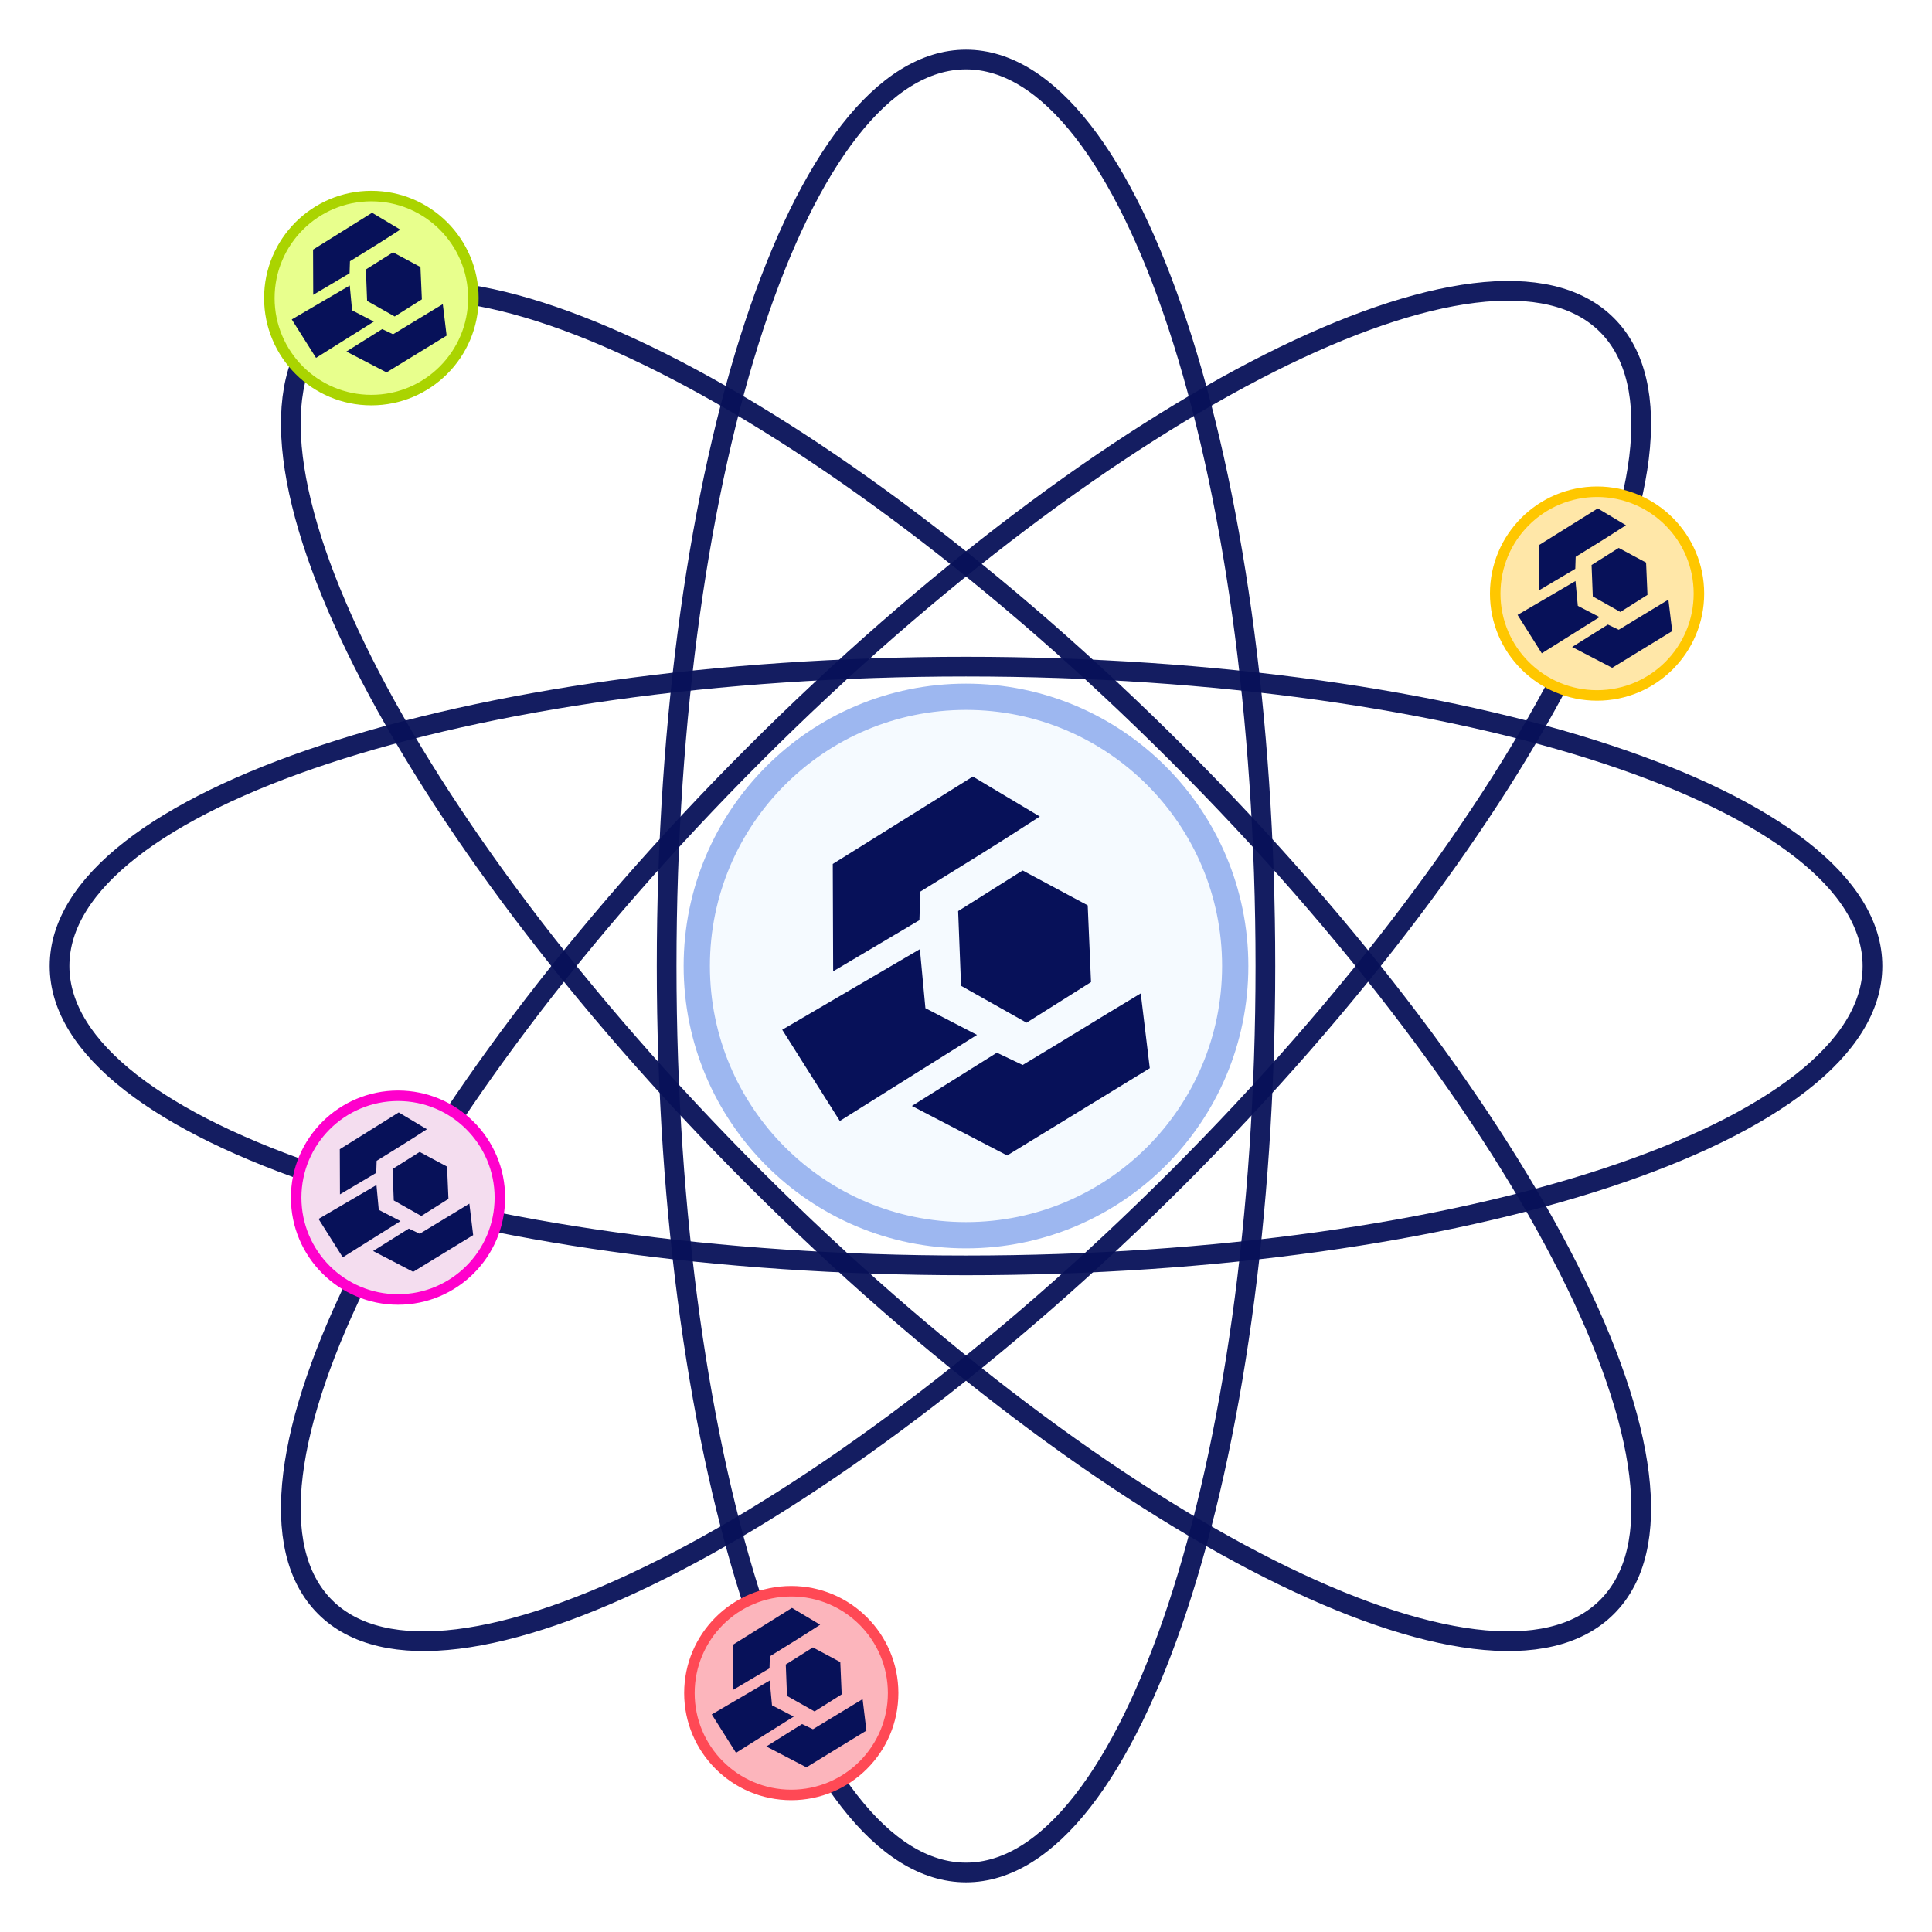
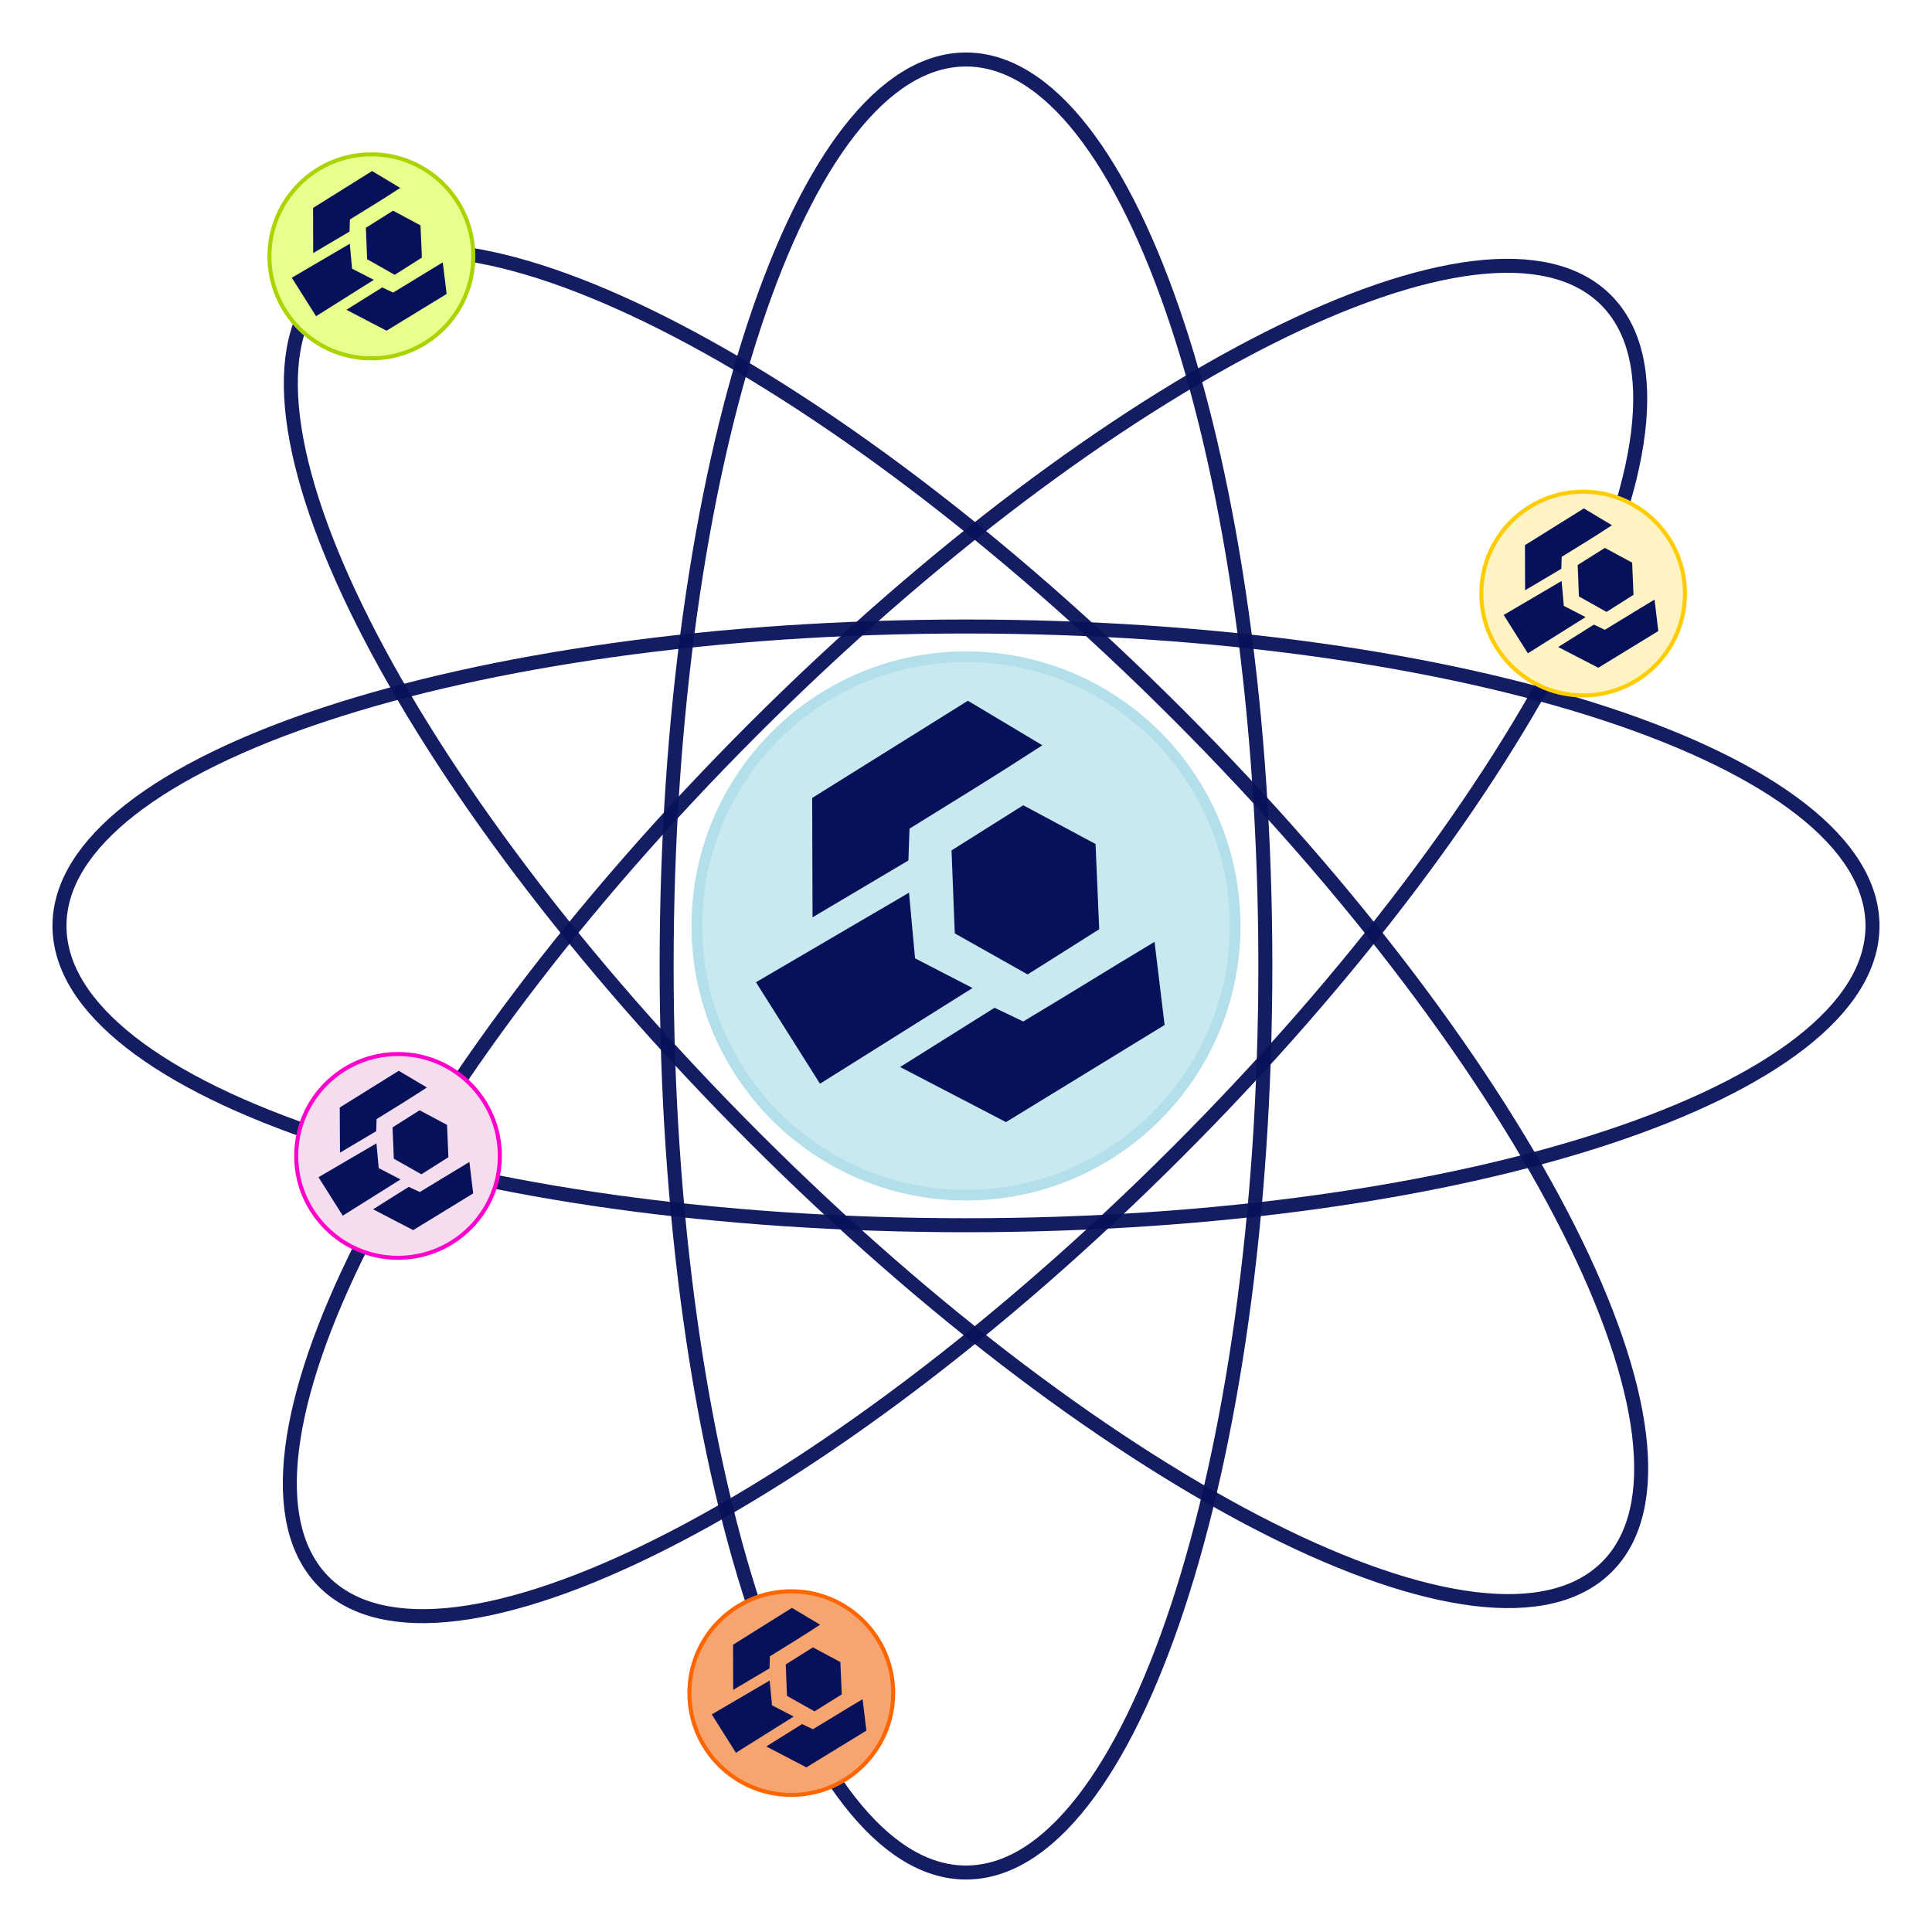
- <svg xmlns="http://www.w3.org/2000/svg" width="73.557mm" height="73.557mm" viewBox="0 0 73.557 73.557" version="1.1" id="svg8">
-   <defs id="defs2" />
-   <g id="layer1" transform="translate(-54.31814,-58.06038)">
-     <g id="g18520">
-       <g id="g1210" transform="matrix(0.7651163,0,0,0.7651163,-1.435924,-9.960719)">
-         <circle r="13.397" cy="136.972" cx="120.939" id="path1058-5" style="opacity:0.383;vector-effect:none;fill:#e6f1ff;fill-opacity:1;stroke:#0044d7;stroke-width:1.307;stroke-linecap:round;stroke-linejoin:bevel;stroke-miterlimit:4;stroke-dasharray:none;stroke-dashoffset:0;stroke-opacity:1" />
+ <svg xmlns="http://www.w3.org/2000/svg" xmlns:xlink="http://www.w3.org/1999/xlink" width="60px" height="60px" viewBox="0 0 60 60" version="1.1">
+   <defs>
+     <filter id="alpha" filterUnits="objectBoundingBox" x="0%" y="0%" width="100%" height="100%">
+       <feColorMatrix type="matrix" in="SourceGraphic" values="0 0 0 0 1 0 0 0 0 1 0 0 0 0 1 0 0 0 1 0" />
+     </filter>
+     <mask id="mask0">
+       <g filter="url(#alpha)">
+         <rect x="0" y="0" width="60" height="60" style="fill:rgb(0%,0%,0%);fill-opacity:0.383;stroke:none;" />
      </g>
-       <ellipse style="opacity:0.948;vector-effect:none;fill:none;fill-opacity:1;stroke:#071159;stroke-width:0.75;stroke-linecap:round;stroke-linejoin:bevel;stroke-miterlimit:4;stroke-dasharray:none;stroke-dashoffset:0;stroke-opacity:1" id="path1563" cx="91.097" cy="94.839" rx="11.398" ry="34.512" />
-       <ellipse style="opacity:0.948;vector-effect:none;fill:none;fill-opacity:1;stroke:#071159;stroke-width:0.75;stroke-linecap:round;stroke-linejoin:bevel;stroke-miterlimit:4;stroke-dasharray:none;stroke-dashoffset:0;stroke-opacity:1" id="path1563-9" cx="94.839" cy="-91.097" rx="11.398" ry="34.512" transform="rotate(90)" />
-       <ellipse style="opacity:0.948;vector-effect:none;fill:none;fill-opacity:1;stroke:#071159;stroke-width:0.75;stroke-linecap:round;stroke-linejoin:bevel;stroke-miterlimit:4;stroke-dasharray:none;stroke-dashoffset:0;stroke-opacity:1" id="path1563-5" cx="131.477" cy="2.646" rx="11.398" ry="34.512" transform="rotate(45)" />
-       <ellipse style="opacity:0.948;vector-effect:none;fill:none;fill-opacity:1;stroke:#071159;stroke-width:0.75;stroke-linecap:round;stroke-linejoin:bevel;stroke-miterlimit:4;stroke-dasharray:none;stroke-dashoffset:0;stroke-opacity:1" id="path1563-5-0" cx="2.646" cy="131.477" rx="11.398" ry="34.512" transform="matrix(-0.7071068,0.7071068,0.7071068,0.7071068,0,0)" />
-       <g id="g17626" transform="translate(0,1.5875)">
-         <circle style="opacity:1;vector-effect:none;fill:#f4ddef;fill-opacity:1;stroke:#ff00cc;stroke-width:0.4;stroke-linecap:round;stroke-linejoin:bevel;stroke-miterlimit:4;stroke-dasharray:none;stroke-dashoffset:0;stroke-opacity:1" id="path1058-32" cx="69.472" cy="102.07" r="3.878" />
-         <g id="g852-06" transform="matrix(0.07659697,0,0,0.07659697,64.68312,85.3158)">
-           <path d="m 60.409,220.139 -0.609,-15.622 13.481,-8.494 13.613,7.295 0.692,16.043 -13.481,8.493 z" style="fill:#071159;fill-rule:evenodd" id="path2-1" />
-           <path d="m 33.663,217.112 -0.082,-22.45 29.291,-18.281 14.009,8.363 c -10.103,6.564 -14.745,9.331 -24.988,15.699 l -0.193,5.975 z" style="fill:#071159;fill-rule:evenodd" id="path4-5" />
-           <path d="m 35.055,248.407 -12.043,-19.081 28.786,-16.845 1.156,12.335 10.793,5.589 z" style="fill:#071159;fill-rule:evenodd" id="path6-5" />
-           <path d="m 50.128,245.264 19.919,10.355 29.829,-18.249 -1.893,-15.642 c -10.338,6.184 -14.348,8.786 -24.688,14.966 l -5.399,-2.566 z" style="fill:#071159;fill-rule:evenodd" id="path8-4" />
-         </g>
+     </mask>
+     <clipPath id="clip1">
+       <rect x="0" y="0" width="60" height="60" />
+     </clipPath>
+     <g id="surface5" clip-path="url(#clip1)">
+       <path style="fill-rule:nonzero;fill:rgb(21.569%,67.059%,78.431%);fill-opacity:0.707;stroke-width:0.529;stroke-linecap:round;stroke-linejoin:bevel;stroke:rgb(21.569%,67.059%,78.431%);stroke-opacity:1;stroke-miterlimit:4;" d="M 134.334 136.97 C 134.334 144.368 128.338 150.371 120.939 150.371 C 113.541 150.371 107.545 144.368 107.545 136.97 C 107.545 129.572 113.541 123.576 120.939 123.576 C 128.338 123.576 134.334 129.572 134.334 136.97 Z M 134.334 136.97 " transform="matrix(0.624098,0,0,0.624098,-45.47804,-56.72887)" />
+     </g>
+     <mask id="mask1">
+       <g filter="url(#alpha)">
+         <rect x="0" y="0" width="60" height="60" style="fill:rgb(0%,0%,0%);fill-opacity:0.948;stroke:none;" />
      </g>
-       <circle style="vector-effect:none;fill:#ffe7a8;fill-opacity:1;stroke:#ffc700;stroke-width:0.4;stroke-linecap:round;stroke-linejoin:bevel;stroke-miterlimit:4;stroke-dasharray:none;stroke-dashoffset:0;stroke-opacity:1" id="path1058-3-6" cx="115.123" cy="80.66" r="3.878" />
-       <g id="g852-1-5" transform="matrix(0.07659697,0,0,0.07659697,110.3336,63.9065)">
-         <path d="m 60.409,220.139 -0.609,-15.622 13.481,-8.494 13.613,7.295 0.692,16.043 -13.481,8.493 z" style="fill:#071159;fill-rule:evenodd" id="path2-9-6" />
-         <path d="m 33.663,217.112 -0.082,-22.45 29.291,-18.281 14.009,8.363 c -10.103,6.564 -14.745,9.331 -24.988,15.699 l -0.193,5.975 z" style="fill:#071159;fill-rule:evenodd" id="path4-4-9" />
-         <path d="m 35.055,248.407 -12.043,-19.081 28.786,-16.845 1.156,12.335 10.793,5.589 z" style="fill:#071159;fill-rule:evenodd" id="path6-7-3" />
-         <path d="m 50.128,245.264 19.919,10.355 29.829,-18.249 -1.893,-15.642 c -10.338,6.184 -14.348,8.786 -24.688,14.966 l -5.399,-2.566 z" style="fill:#071159;fill-rule:evenodd" id="path8-8-7" />
+     </mask>
+     <clipPath id="clip2">
+       <rect x="0" y="0" width="60" height="60" />
+     </clipPath>
+     <g id="surface8" clip-path="url(#clip2)">
+       <path style="fill:none;stroke-width:0.533;stroke-linecap:round;stroke-linejoin:bevel;stroke:rgb(2.745%,6.667%,34.902%);stroke-opacity:1;stroke-miterlimit:4;" d="M 102.494 94.839 C 102.494 113.899 97.389 129.353 91.097 129.353 C 84.804 129.353 79.699 113.899 79.699 94.839 C 79.699 75.779 84.804 60.326 91.097 60.326 C 97.389 60.326 102.494 75.779 102.494 94.839 Z M 102.494 94.839 " transform="matrix(0.81569,0,0,0.81569,-44.30677,-47.35928)" />
+     </g>
+     <mask id="mask2">
+       <g filter="url(#alpha)">
+         <rect x="0" y="0" width="60" height="60" style="fill:rgb(0%,0%,0%);fill-opacity:0.948;stroke:none;" />
      </g>
-       <g id="g852-1-5-6" transform="matrix(0.1820648,0,0,0.1820648,79.91003,55.51306)">
-         <path d="m 60.409,220.139 -0.609,-15.622 13.481,-8.494 13.613,7.295 0.692,16.043 -13.481,8.493 z" style="fill:#071159;fill-rule:evenodd" id="path2-9-6-2" />
-         <path d="m 33.663,217.112 -0.082,-22.45 29.291,-18.281 14.009,8.363 c -10.103,6.564 -14.745,9.331 -24.988,15.699 l -0.193,5.975 z" style="fill:#071159;fill-rule:evenodd" id="path4-4-9-3" />
-         <path d="m 35.055,248.407 -12.043,-19.081 28.786,-16.845 1.156,12.335 10.793,5.589 z" style="fill:#071159;fill-rule:evenodd" id="path6-7-3-1" />
-         <path d="m 50.128,245.264 19.919,10.355 29.829,-18.249 -1.893,-15.642 c -10.338,6.184 -14.348,8.786 -24.688,14.966 l -5.399,-2.566 z" style="fill:#071159;fill-rule:evenodd" id="path8-8-7-2" />
+     </mask>
+     <clipPath id="clip3">
+       <rect x="0" y="0" width="60" height="60" />
+     </clipPath>
+     <g id="surface11" clip-path="url(#clip3)">
+       <path style="fill:none;stroke-width:0.533;stroke-linecap:round;stroke-linejoin:bevel;stroke:rgb(2.745%,6.667%,34.902%);stroke-opacity:1;stroke-miterlimit:4;" d="M 104.709 -91.097 C 104.709 -72.037 99.609 -56.583 93.311 -56.583 C 87.019 -56.583 81.914 -72.037 81.914 -91.097 C 81.914 -110.157 87.019 -125.61 93.311 -125.61 C 99.609 -125.61 104.709 -110.157 104.709 -91.097 Z M 104.709 -91.097 " transform="matrix(0.00000000000000005,0.81569,-0.81569,0.00000000000000005,-44.30677,-47.35928)" />
+     </g>
+     <mask id="mask3">
+       <g filter="url(#alpha)">
+         <rect x="0" y="0" width="60" height="60" style="fill:rgb(0%,0%,0%);fill-opacity:0.948;stroke:none;" />
      </g>
-       <g id="g17634">
-         <circle style="opacity:1;vector-effect:none;fill:#fcb5bc;fill-opacity:1;stroke:#ff4955;stroke-width:0.4;stroke-linecap:round;stroke-linejoin:bevel;stroke-miterlimit:4;stroke-dasharray:none;stroke-dashoffset:0;stroke-opacity:1" id="path1058-8" cx="84.444" cy="122.521" r="3.878" />
-         <g id="g852-9" transform="matrix(0.07659744,0,0,0.07659744,79.65468,105.7673)">
-           <path d="m 60.409,220.139 -0.609,-15.622 13.481,-8.494 13.613,7.295 0.692,16.043 -13.481,8.493 z" style="fill:#071159;fill-rule:evenodd" id="path2-7" />
-           <path d="m 33.663,217.112 -0.082,-22.45 29.291,-18.281 14.009,8.363 c -10.103,6.564 -14.745,9.331 -24.988,15.699 l -0.193,5.975 z" style="fill:#071159;fill-rule:evenodd" id="path4-3" />
-           <path d="m 35.055,248.407 -12.043,-19.081 28.786,-16.845 1.156,12.335 10.793,5.589 z" style="fill:#071159;fill-rule:evenodd" id="path6-6" />
-           <path d="m 50.128,245.264 19.919,10.355 29.829,-18.249 -1.893,-15.642 c -10.338,6.184 -14.348,8.786 -24.688,14.966 l -5.399,-2.566 z" style="fill:#071159;fill-rule:evenodd" id="path8-1" />
-         </g>
+     </mask>
+     <clipPath id="clip4">
+       <rect x="0" y="0" width="60" height="60" />
+     </clipPath>
+     <g id="surface14" clip-path="url(#clip4)">
+       <path style="fill:none;stroke-width:0.533;stroke-linecap:round;stroke-linejoin:bevel;stroke:rgb(2.745%,6.667%,34.902%);stroke-opacity:1;stroke-miterlimit:4;" d="M 142.174 1.999 C 142.174 21.057 137.071 36.509 130.776 36.512 C 124.481 36.509 119.377 21.057 119.377 1.999 C 119.381 -17.062 124.484 -32.513 130.776 -32.513 C 137.074 -32.513 142.177 -17.062 142.174 1.999 Z M 142.174 1.999 " transform="matrix(0.57678,0.57678,-0.57678,0.57678,-44.30677,-47.35928)" />
+     </g>
+     <mask id="mask4">
+       <g filter="url(#alpha)">
+         <rect x="0" y="0" width="60" height="60" style="fill:rgb(0%,0%,0%);fill-opacity:0.948;stroke:none;" />
      </g>
-       <g id="g17618" transform="translate(0,1.5875)">
-         <circle style="opacity:1;vector-effect:none;fill:#e8ff8d;fill-opacity:1;stroke:#aad400;stroke-width:0.4;stroke-linecap:round;stroke-linejoin:bevel;stroke-miterlimit:4;stroke-dasharray:none;stroke-dashoffset:0;stroke-opacity:1" id="path1058-3" cx="68.457" cy="67.822" r="3.884" />
-         <g id="g852-1" transform="matrix(0.07670259,0,0,0.07670259,63.66159,51.04467)">
-           <path d="m 60.409,220.139 -0.609,-15.622 13.481,-8.494 13.613,7.295 0.692,16.043 -13.481,8.493 z" style="fill:#071159;fill-rule:evenodd" id="path2-9" />
-           <path d="m 33.663,217.112 -0.082,-22.45 29.291,-18.281 14.009,8.363 c -10.103,6.564 -14.745,9.331 -24.988,15.699 l -0.193,5.975 z" style="fill:#071159;fill-rule:evenodd" id="path4-4" />
-           <path d="m 35.055,248.407 -12.043,-19.081 28.786,-16.845 1.156,12.335 10.793,5.589 z" style="fill:#071159;fill-rule:evenodd" id="path6-7" />
-           <path d="m 50.128,245.264 19.919,10.355 29.829,-18.249 -1.893,-15.642 c -10.338,6.184 -14.348,8.786 -24.688,14.966 l -5.399,-2.566 z" style="fill:#071159;fill-rule:evenodd" id="path8-8" />
-         </g>
-       </g>
+     </mask>
+     <clipPath id="clip5">
+       <rect x="0" y="0" width="60" height="60" />
+     </clipPath>
+     <g id="surface17" clip-path="url(#clip5)">
+       <path style="fill:none;stroke-width:0.533;stroke-linecap:round;stroke-linejoin:bevel;stroke:rgb(2.745%,6.667%,34.902%);stroke-opacity:1;stroke-miterlimit:4;" d="M 12.964 130.396 C 12.967 149.458 7.864 164.909 1.566 164.909 C -4.726 164.909 -9.829 149.458 -9.832 130.396 C -9.832 111.338 -4.729 95.887 1.566 95.884 C 7.861 95.887 12.964 111.338 12.964 130.396 Z M 12.964 130.396 " transform="matrix(-0.57678,0.57678,0.57678,0.57678,-44.30677,-47.35928)" />
    </g>
+   </defs>
+   <g id="surface1">
+     <use xlink:href="#surface5" transform="matrix(1,0,0,1,0,0)" mask="url(#mask0)" />
+     <path style=" stroke:none;fill-rule:evenodd;fill:rgb(2.745%,6.667%,34.902%);fill-opacity:1;" d="M 29.652 28.988 L 29.551 26.41 L 31.777 25.008 L 34.023 26.211 L 34.137 28.859 L 31.914 30.262 Z M 29.652 28.988 " />
+     <path style=" stroke:none;fill-rule:evenodd;fill:rgb(2.745%,6.667%,34.902%);fill-opacity:1;" d="M 25.234 28.488 L 25.223 24.781 L 30.059 21.762 L 32.371 23.145 C 30.703 24.227 29.938 24.684 28.246 25.734 L 28.211 26.723 Z M 25.234 28.488 " />
+     <path style=" stroke:none;fill-rule:evenodd;fill:rgb(2.745%,6.667%,34.902%);fill-opacity:1;" d="M 25.465 33.656 L 23.477 30.504 L 28.23 27.723 L 28.418 29.762 L 30.203 30.684 Z M 25.465 33.656 " />
+     <path style=" stroke:none;fill-rule:evenodd;fill:rgb(2.745%,6.667%,34.902%);fill-opacity:1;" d="M 27.953 33.137 L 31.242 34.848 L 36.168 31.832 L 35.855 29.25 C 34.148 30.273 33.484 30.703 31.777 31.723 L 30.887 31.297 Z M 27.953 33.137 " />
+     <use xlink:href="#surface8" transform="matrix(1,0,0,1,0,0)" mask="url(#mask1)" />
+     <use xlink:href="#surface11" transform="matrix(1,0,0,1,0,0)" mask="url(#mask2)" />
+     <use xlink:href="#surface14" transform="matrix(1,0,0,1,0,0)" mask="url(#mask3)" />
+     <use xlink:href="#surface17" transform="matrix(1,0,0,1,0,0)" mask="url(#mask4)" />
+     <path style="fill-rule:nonzero;fill:rgb(95.686%,86.667%,93.725%);fill-opacity:1;stroke-width:0.153;stroke-linecap:round;stroke-linejoin:bevel;stroke:rgb(100%,0%,80%);stroke-opacity:1;stroke-miterlimit:4;" d="M 73.349 102.07 C 73.349 104.211 71.616 105.949 69.47 105.949 C 67.33 105.949 65.596 104.211 65.596 102.07 C 65.596 99.93 67.33 98.191 69.47 98.191 C 71.616 98.191 73.349 99.93 73.349 102.07 Z M 73.349 102.07 " transform="matrix(0.81569,0,0,0.81569,-44.30677,-47.35928)" />
+     <path style=" stroke:none;fill-rule:evenodd;fill:rgb(2.745%,6.667%,34.902%);fill-opacity:1;" d="M 12.23 35.984 L 12.191 35.012 L 13.031 34.48 L 13.883 34.934 L 13.926 35.938 L 13.086 36.469 Z M 12.23 35.984 " />
+     <path style=" stroke:none;fill-rule:evenodd;fill:rgb(2.745%,6.667%,34.902%);fill-opacity:1;" d="M 10.559 35.797 L 10.551 34.395 L 12.383 33.254 L 13.258 33.773 C 12.625 34.184 12.336 34.359 11.695 34.754 L 11.684 35.129 Z M 10.559 35.797 " />
+     <path style=" stroke:none;fill-rule:evenodd;fill:rgb(2.745%,6.667%,34.902%);fill-opacity:1;" d="M 10.645 37.754 L 9.891 36.559 L 11.691 35.508 L 11.762 36.277 L 12.438 36.629 Z M 10.645 37.754 " />
+     <path style=" stroke:none;fill-rule:evenodd;fill:rgb(2.745%,6.667%,34.902%);fill-opacity:1;" d="M 11.586 37.555 L 12.832 38.203 L 14.695 37.062 L 14.578 36.086 C 13.93 36.473 13.68 36.633 13.035 37.02 L 12.695 36.859 Z M 11.586 37.555 " />
+     <path style="fill-rule:nonzero;fill:rgb(100%,95.294%,76.863%);fill-opacity:1;stroke-width:0.153;stroke-linecap:round;stroke-linejoin:bevel;stroke:rgb(100%,80%,0%);stroke-opacity:1;stroke-miterlimit:4;" d="M 118.47 80.659 C 118.47 82.805 116.737 84.538 114.596 84.538 C 112.45 84.538 110.717 82.805 110.717 80.659 C 110.717 78.519 112.45 76.78 114.596 76.78 C 116.737 76.78 118.47 78.519 118.47 80.659 Z M 118.47 80.659 " transform="matrix(0.81569,0,0,0.81569,-44.30677,-47.35928)" />
+     <path style=" stroke:none;fill-rule:evenodd;fill:rgb(2.745%,6.667%,34.902%);fill-opacity:1;" d="M 49.035 18.523 L 48.996 17.547 L 49.84 17.016 L 50.688 17.473 L 50.73 18.473 L 49.891 19.004 Z M 49.035 18.523 " />
+     <path style=" stroke:none;fill-rule:evenodd;fill:rgb(2.745%,6.667%,34.902%);fill-opacity:1;" d="M 47.363 18.332 L 47.359 16.93 L 49.188 15.789 L 50.062 16.312 C 49.434 16.723 49.141 16.895 48.5 17.293 L 48.488 17.664 Z M 47.363 18.332 " />
+     <path style=" stroke:none;fill-rule:evenodd;fill:rgb(2.745%,6.667%,34.902%);fill-opacity:1;" d="M 47.449 20.289 L 46.699 19.098 L 48.496 18.043 L 48.566 18.816 L 49.242 19.164 Z M 47.449 20.289 " />
+     <path style=" stroke:none;fill-rule:evenodd;fill:rgb(2.745%,6.667%,34.902%);fill-opacity:1;" d="M 48.391 20.094 L 49.637 20.738 L 51.5 19.598 L 51.383 18.621 C 50.734 19.008 50.484 19.172 49.84 19.559 L 49.5 19.398 Z M 48.391 20.094 " />
+     <path style="fill-rule:nonzero;fill:rgb(96.471%,64.706%,43.922%);fill-opacity:1;stroke-width:0.153;stroke-linecap:round;stroke-linejoin:bevel;stroke:rgb(100%,40%,0%);stroke-opacity:1;stroke-miterlimit:4;" d="M 88.324 122.519 C 88.324 124.664 86.586 126.398 84.445 126.398 C 82.3 126.398 80.566 124.664 80.566 122.519 C 80.566 120.378 82.3 118.645 84.445 118.645 C 86.586 118.645 88.324 120.378 88.324 122.519 Z M 88.324 122.519 " transform="matrix(0.81569,0,0,0.81569,-44.30677,-47.35928)" />
+     <path style=" stroke:none;fill-rule:evenodd;fill:rgb(2.745%,6.667%,34.902%);fill-opacity:1;" d="M 24.441 52.668 L 24.402 51.691 L 25.246 51.16 L 26.098 51.617 L 26.141 52.621 L 25.297 53.148 Z M 24.441 52.668 " />
+     <path style=" stroke:none;fill-rule:evenodd;fill:rgb(2.745%,6.667%,34.902%);fill-opacity:1;" d="M 22.77 52.48 L 22.766 51.078 L 24.594 49.934 L 25.469 50.457 C 24.84 50.867 24.551 51.039 23.91 51.438 L 23.898 51.812 Z M 22.77 52.48 " />
+     <path style=" stroke:none;fill-rule:evenodd;fill:rgb(2.745%,6.667%,34.902%);fill-opacity:1;" d="M 22.855 54.434 L 22.105 53.242 L 23.902 52.191 L 23.977 52.961 L 24.648 53.309 Z M 22.855 54.434 " />
+     <path style=" stroke:none;fill-rule:evenodd;fill:rgb(2.745%,6.667%,34.902%);fill-opacity:1;" d="M 23.797 54.238 L 25.043 54.887 L 26.906 53.746 L 26.789 52.77 C 26.145 53.152 25.891 53.316 25.246 53.703 L 24.91 53.543 Z M 23.797 54.238 " />
+     <path style="fill-rule:nonzero;fill:rgb(90.98%,100%,55.294%);fill-opacity:1;stroke-width:0.153;stroke-linecap:round;stroke-linejoin:bevel;stroke:rgb(66.667%,83.137%,0%);stroke-opacity:1;stroke-miterlimit:4;" d="M 72.339 67.82 C 72.339 69.966 70.6 71.704 68.455 71.704 C 66.314 71.704 64.576 69.966 64.576 67.82 C 64.576 65.675 66.314 63.936 68.455 63.936 C 70.6 63.936 72.339 65.675 72.339 67.82 Z M 72.339 67.82 " transform="matrix(0.81569,0,0,0.81569,-44.30677,-47.35928)" />
+     <path style=" stroke:none;fill-rule:evenodd;fill:rgb(2.745%,6.667%,34.902%);fill-opacity:1;" d="M 11.402 8.051 L 11.363 7.074 L 12.207 6.543 L 13.059 7 L 13.102 8 L 12.258 8.535 Z M 11.402 8.051 " />
+     <path style=" stroke:none;fill-rule:evenodd;fill:rgb(2.745%,6.667%,34.902%);fill-opacity:1;" d="M 9.727 7.859 L 9.723 6.457 L 11.555 5.312 L 12.43 5.836 C 11.801 6.246 11.508 6.418 10.867 6.816 L 10.855 7.191 Z M 9.727 7.859 " />
+     <path style=" stroke:none;fill-rule:evenodd;fill:rgb(2.745%,6.667%,34.902%);fill-opacity:1;" d="M 9.816 9.82 L 9.062 8.625 L 10.863 7.57 L 10.934 8.344 L 11.609 8.691 Z M 9.816 9.82 " />
+     <path style=" stroke:none;fill-rule:evenodd;fill:rgb(2.745%,6.667%,34.902%);fill-opacity:1;" d="M 10.758 9.621 L 12.004 10.27 L 13.871 9.129 L 13.75 8.148 C 13.105 8.535 12.855 8.699 12.207 9.086 L 11.871 8.926 Z M 10.758 9.621 " />
  </g>
</svg>
